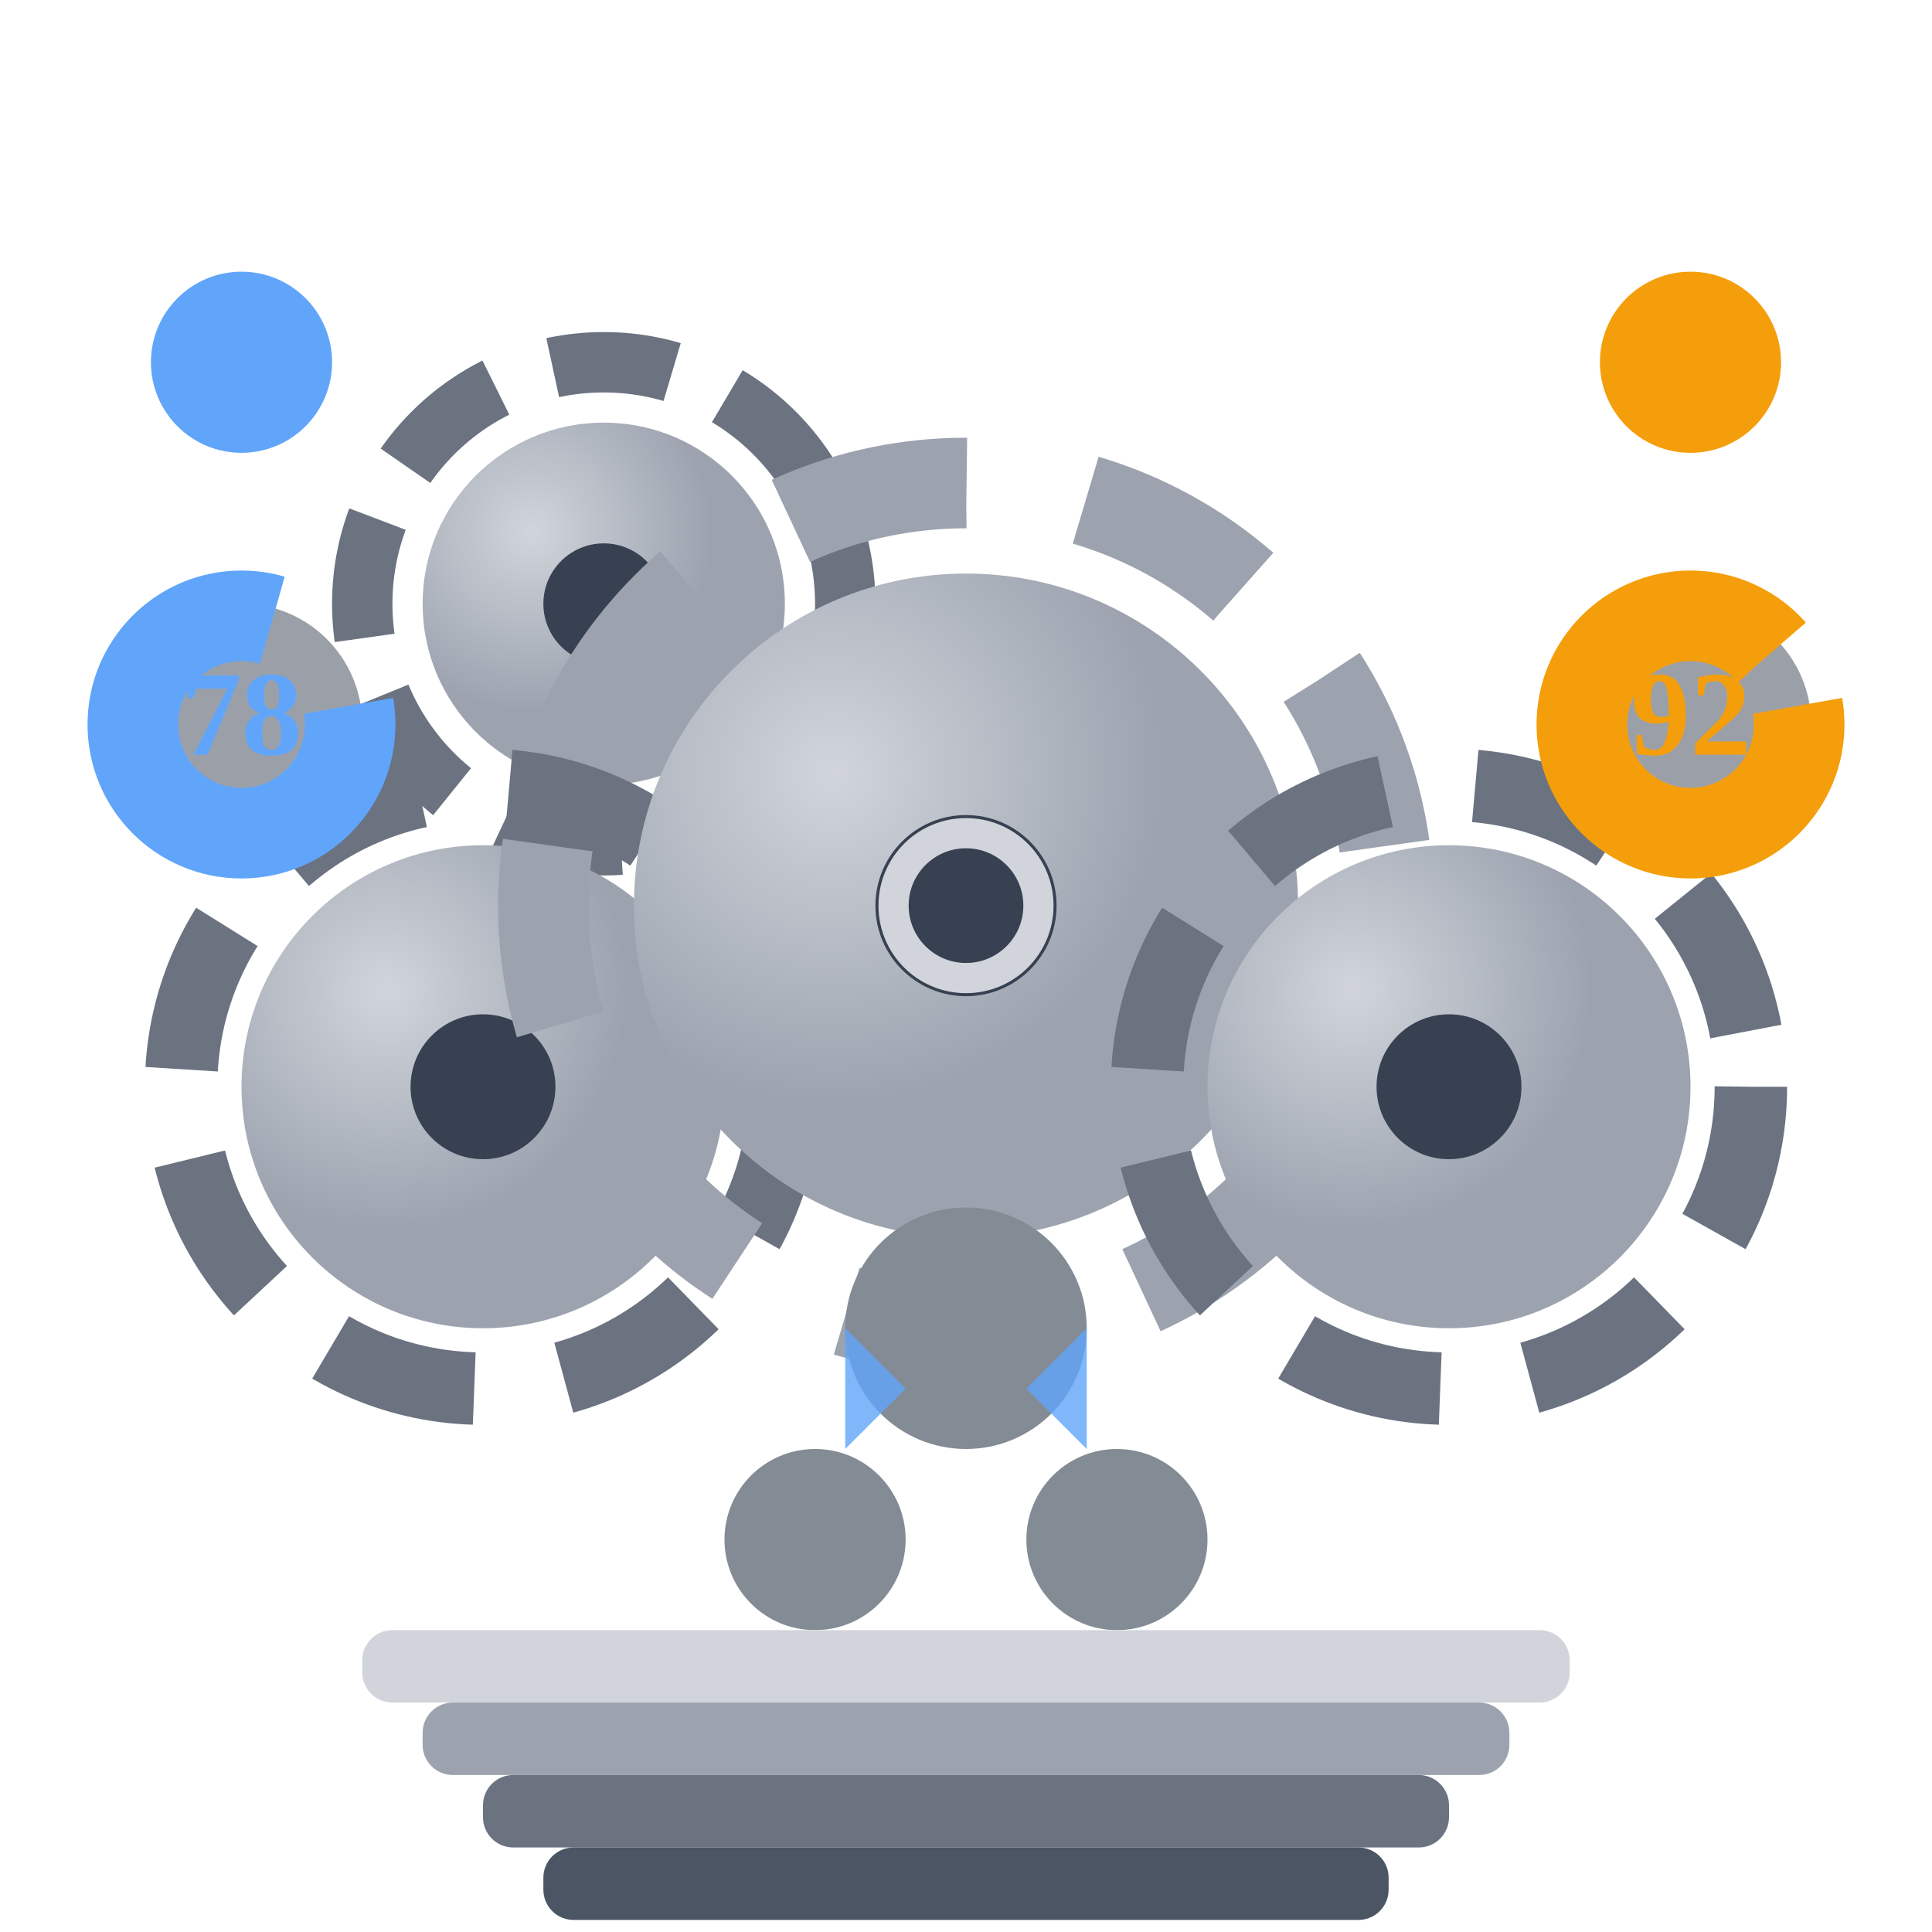
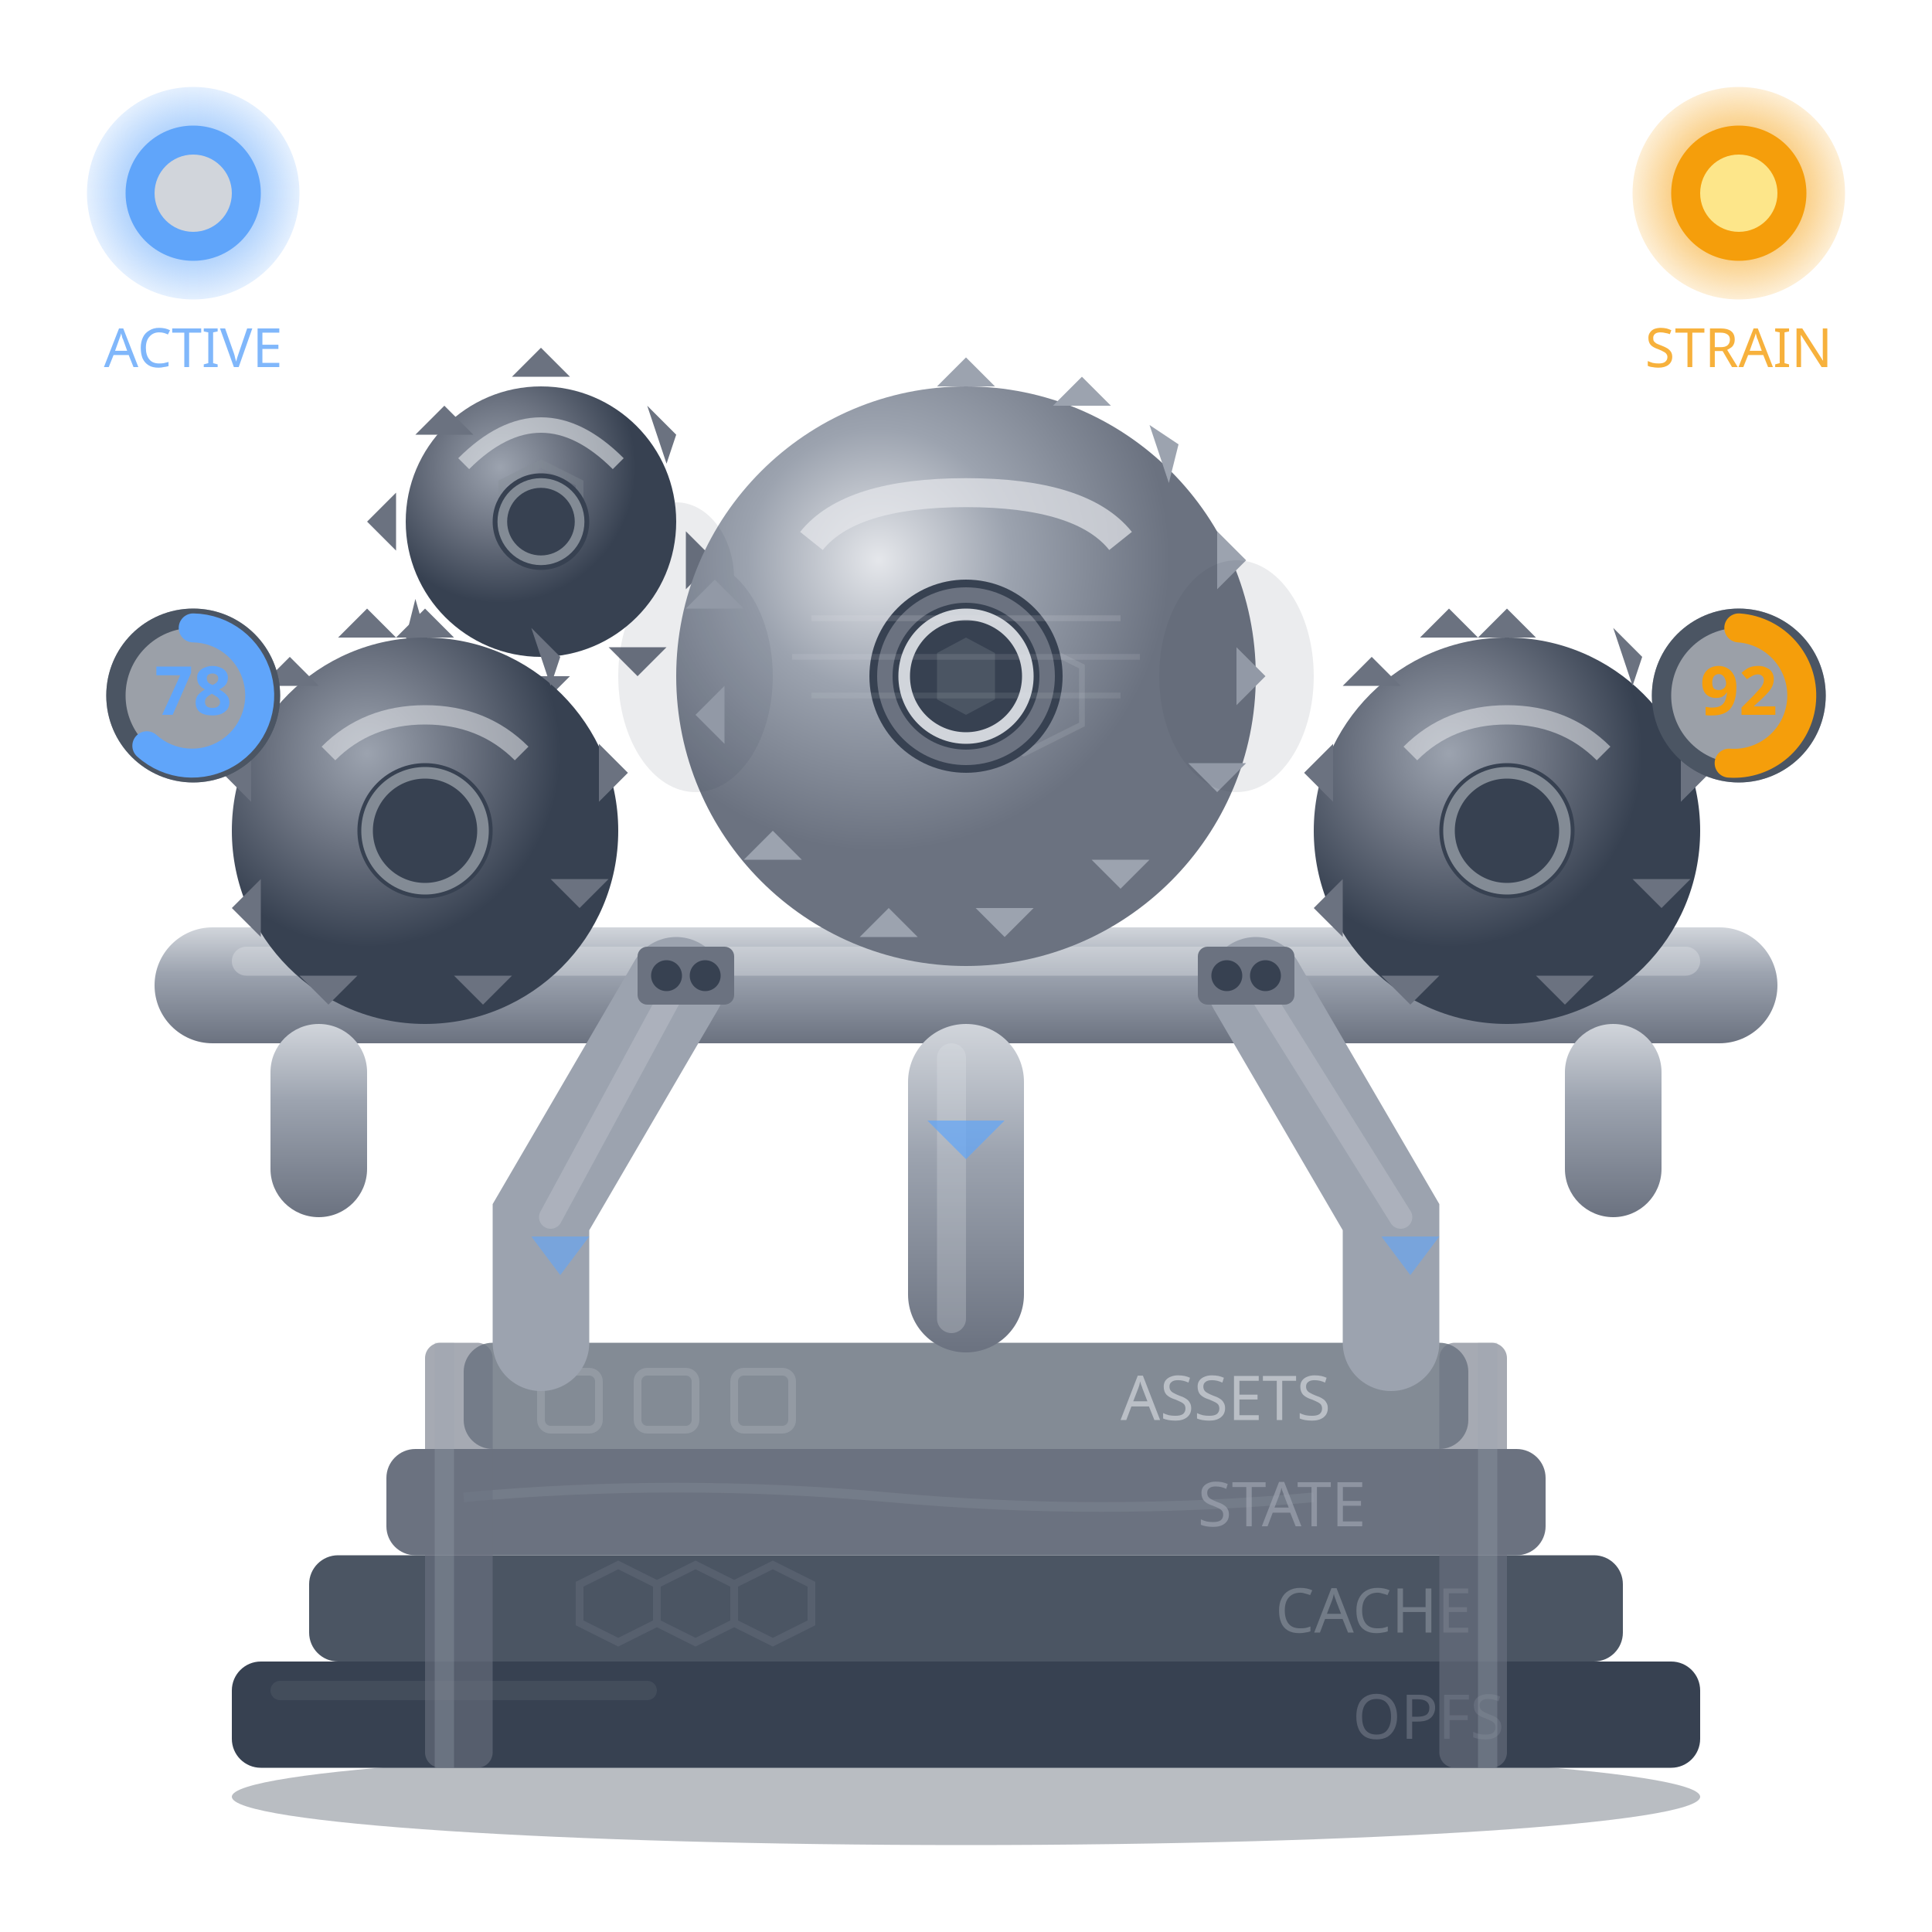
- <svg xmlns="http://www.w3.org/2000/svg" viewBox="0 0 32 32">
+ <svg xmlns="http://www.w3.org/2000/svg" viewBox="0 0 100 100">
  <defs>
-     <radialGradient id="gear" cx="0.3" cy="0.3">
+     <radialGradient id="oe-gear1" cx="0.35" cy="0.3">
+       <stop offset="0%" stop-color="#e5e7eb" />
+       <stop offset="45%" stop-color="#9ca3af" />
+       <stop offset="100%" stop-color="#6b7280" />
+     </radialGradient>
+     <radialGradient id="oe-gear2" cx="0.35" cy="0.3">
+       <stop offset="0%" stop-color="#9ca3af" />
+       <stop offset="50%" stop-color="#6b7280" />
+       <stop offset="100%" stop-color="#374151" />
+     </radialGradient>
+     <linearGradient id="oe-pipe" x1="0" y1="0" x2="0" y2="1">
      <stop offset="0%" stop-color="#d1d5db" />
-       <stop offset="100%" stop-color="#9ca3af" />
+       <stop offset="40%" stop-color="#9ca3af" />
+       <stop offset="100%" stop-color="#6b7280" />
+     </linearGradient>
+     <linearGradient id="oe-strata" x1="0" y1="0" x2="0" y2="1">
+       <stop offset="0%" stop-color="#838b95" />
+       <stop offset="100%" stop-color="#374151" />
+     </linearGradient>
+     <radialGradient id="oe-active" cx="0.5" cy="0.5" r="0.6">
+       <stop offset="0%" stop-color="#60a5fa" />
+       <stop offset="100%" stop-color="#60a5fa" stop-opacity="0" />
+     </radialGradient>
+     <radialGradient id="oe-strain" cx="0.5" cy="0.5" r="0.6">
+       <stop offset="0%" stop-color="#f59e0b" />
+       <stop offset="100%" stop-color="#f59e0b" stop-opacity="0" />
    </radialGradient>
  </defs>
-   <g transform="translate(10, 10)">
-     <circle r="3" fill="url(#gear)" />
-     <circle r="4" fill="none" stroke="#6b7280" stroke-width="1" stroke-dasharray="2 1" />
-     <circle r="1" fill="#374151" />
+   <ellipse cx="50" cy="93" rx="38" ry="2.5" fill="#374151" opacity="0.35" />
+   <rect x="12" y="86" width="76" height="5.5" rx="1.5" fill="#374151" />
+   <rect x="14" y="87" width="20" height="1" rx="0.5" fill="#4b5563" opacity="0.6" />
+   <text x="70" y="90" font-size="3.2" fill="#6b7280" font-family="sans-serif" opacity="0.7">OPFS</text>
+   <rect x="16" y="80.5" width="68" height="5.5" rx="1.5" fill="#4b5563" />
+   <g opacity="0.15">
+     <polygon points="30,82 32,81 34,82 34,84 32,85 30,84" fill="none" stroke="#9ca3af" stroke-width="0.4" />
+     <polygon points="34,82 36,81 38,82 38,84 36,85 34,84" fill="none" stroke="#9ca3af" stroke-width="0.4" />
+     <polygon points="38,82 40,81 42,82 42,84 40,85 38,84" fill="none" stroke="#9ca3af" stroke-width="0.4" />
  </g>
-   <g transform="translate(8, 18)">
-     <circle r="4" fill="url(#gear)" />
-     <circle r="5" fill="none" stroke="#6b7280" stroke-width="1.2" stroke-dasharray="2.5 1.5" />
-     <circle r="1.2" fill="#374151" />
+   <text x="66" y="84.5" font-size="3.2" fill="#838b95" font-family="sans-serif" opacity="0.7">CACHE</text>
+   <rect x="20" y="75" width="60" height="5.5" rx="1.5" fill="#6b7280" />
+   <path d="M24,77.5 Q35,76.5 46,77.5 Q57,78.5 68,77.5" stroke="#838b95" stroke-width="0.5" fill="none" opacity="0.4" />
+   <text x="62" y="79" font-size="3.2" fill="#9ca3af" font-family="sans-serif" opacity="0.7">STATE</text>
+   <rect x="24" y="69.5" width="52" height="5.5" rx="1.5" fill="#838b95" />
+   <g opacity="0.2">
+     <rect x="28" y="71" width="3" height="3" rx="0.5" fill="none" stroke="#d1d5db" stroke-width="0.4" />
+     <rect x="33" y="71" width="3" height="3" rx="0.5" fill="none" stroke="#d1d5db" stroke-width="0.4" />
+     <rect x="38" y="71" width="3" height="3" rx="0.5" fill="none" stroke="#d1d5db" stroke-width="0.4" />
  </g>
-   <g transform="translate(16, 15)">
-     <circle r="5.5" fill="url(#gear)" />
-     <circle r="7" fill="none" stroke="#9ca3af" stroke-width="1.5" stroke-dasharray="3 2" />
-     <circle r="1.5" fill="#374151" />
-     <circle r="1.2" fill="none" stroke="#d1d5db" stroke-width="0.5" />
+   <text x="58" y="73.5" font-size="3.2" fill="#d1d5db" font-family="sans-serif" opacity="0.7">ASSETS</text>
+   <rect x="22" y="69.5" width="3.5" height="22" rx="0.8" fill="#6b7280" opacity="0.6" />
+   <rect x="22.5" y="69.5" width="1" height="22" fill="#9ca3af" opacity="0.3" />
+   <rect x="74.5" y="69.5" width="3.5" height="22" rx="0.8" fill="#6b7280" opacity="0.6" />
+   <rect x="76.5" y="69.5" width="1" height="22" fill="#9ca3af" opacity="0.3" />
+   <rect x="8" y="48" width="84" height="6" rx="3" fill="url(#oe-pipe)" />
+   <rect x="12" y="49" width="76" height="1.5" rx="0.75" fill="#e5e7eb" opacity="0.35" />
+   <rect x="47" y="53" width="6" height="17" rx="3" fill="url(#oe-pipe)" />
+   <rect x="48.5" y="54" width="1.5" height="15" rx="0.75" fill="#e5e7eb" opacity="0.25" />
+   <path d="M35,51 L28,63 L28,69.5" stroke="#9ca3af" stroke-width="5" stroke-linecap="round" fill="none" />
+   <path d="M35,51 L28.5,63" stroke="#d1d5db" stroke-width="1.2" stroke-linecap="round" fill="none" opacity="0.3" />
+   <path d="M65,51 L72,63 L72,69.5" stroke="#9ca3af" stroke-width="5" stroke-linecap="round" fill="none" />
+   <path d="M65,51 L72.5,63" stroke="#d1d5db" stroke-width="1.2" stroke-linecap="round" fill="none" opacity="0.3" />
+   <rect x="14" y="53" width="5" height="10" rx="2.5" fill="url(#oe-pipe)" />
+   <rect x="81" y="53" width="5" height="10" rx="2.5" fill="url(#oe-pipe)" />
+   <path d="M18,50 L20,48 L20,52 Z" fill="#60a5fa" opacity="0.8" />
+   <path d="M82,50 L80,48 L80,52 Z" fill="#60a5fa" opacity="0.8" />
+   <path d="M50,60 L48,58 L52,58 Z" fill="#60a5fa" opacity="0.7" />
+   <path d="M29,66 L27.5,64 L30.5,64 Z" fill="#60a5fa" opacity="0.6" />
+   <path d="M73,66 L71.5,64 L74.5,64 Z" fill="#60a5fa" opacity="0.6" />
+   <rect x="33" y="49" width="5" height="3" rx="0.5" fill="#6b7280" />
+   <circle cx="34.5" cy="50.5" r="0.8" fill="#374151" />
+   <circle cx="36.5" cy="50.5" r="0.8" fill="#374151" />
+   <rect x="62" y="49" width="5" height="3" rx="0.5" fill="#6b7280" />
+   <circle cx="63.5" cy="50.5" r="0.8" fill="#374151" />
+   <circle cx="65.5" cy="50.5" r="0.8" fill="#374151" />
+   <g>
+     <circle cx="28" cy="27" r="7" fill="url(#oe-gear2)" />
+     <path d="M28,18 L26.5,19.5 L29.5,19.5 Z M35,22.5 L33.5,21 L34.5,24 Z M37,29 L35.5,27.5 L35.5,30.5 Z M33,35 L34.5,33.5 L31.5,33.5 Z M28,36.5 L29.5,35 L26.5,35 Z M21,33 L22.5,34.5 L21.5,31 Z M19,27 L20.5,28.5 L20.5,25.5 Z M23,21 L21.5,22.5 L24.5,22.5 Z" fill="#6b7280" />
+     <polygon points="28,24 30,25 30,27 28,28 26,27 26,25" fill="none" stroke="#838b95" stroke-width="0.4" opacity="0.35" />
+     <circle cx="28" cy="27" r="2.5" fill="#374151" />
+     <circle cx="28" cy="27" r="2" fill="none" stroke="#838b95" stroke-width="0.5" />
+     <path d="M24,24 Q26,22 28,22 Q30,22 32,24" fill="none" stroke="#e5e7eb" stroke-width="0.8" opacity="0.6" />
  </g>
-   <g transform="translate(24, 18)">
-     <circle r="4" fill="url(#gear)" />
-     <circle r="5" fill="none" stroke="#6b7280" stroke-width="1.2" stroke-dasharray="2.5 1.5" />
-     <circle r="1.2" fill="#374151" />
+   <g>
+     <circle cx="22" cy="43" r="10" fill="url(#oe-gear2)" />
+     <path d="M22,31.5 L20.5,33 L23.5,33 Z M29,34 L27.5,32.5 L28.5,35.5 Z M32.5,40 L31,38.5 L31,41.5 Z M30,47 L31.5,45.5 L28.5,45.5 Z M25,52 L26.5,50.5 L23.5,50.5 Z M17,52 L18.5,50.5 L15.5,50.5 Z M12,47 L13.5,48.5 L13.5,45.5 Z M11.5,40 L13,41.5 L13,38.5 Z M15,34 L13.5,35.5 L16.5,35.5 Z M19,31.5 L20.5,33 L17.5,33 Z" fill="#6b7280" />
+     <polygon points="22,40 24,41 24,43 22,44 20,43 20,41" fill="none" stroke="#838b95" stroke-width="0.4" opacity="0.3" />
+     <circle cx="22" cy="43" r="3.5" fill="#374151" />
+     <circle cx="22" cy="43" r="3" fill="none" stroke="#838b95" stroke-width="0.6" />
+     <path d="M17,39 Q19,37 22,37 Q25,37 27,39" fill="none" stroke="#e5e7eb" stroke-width="1" opacity="0.55" />
  </g>
-   <rect x="14" y="20" width="4" height="4" rx="2" fill="#838b95" />
-   <rect x="12" y="24" width="3" height="3" rx="1.5" fill="#838b95" />
-   <rect x="17" y="24" width="3" height="3" rx="1.5" fill="#838b95" />
-   <path d="M15,23 L14,22 L14,24 Z" fill="#60a5fa" opacity="0.8" />
-   <path d="M17,23 L18,22 L18,24 Z" fill="#60a5fa" opacity="0.8" />
-   <rect x="6" y="27" width="20" height="1.2" rx="0.5" fill="#d1d5db" />
-   <rect x="7" y="28.2" width="18" height="1.2" rx="0.5" fill="#9ca3af" />
-   <rect x="8" y="29.4" width="16" height="1.2" rx="0.5" fill="#6b7280" />
-   <rect x="9" y="30.6" width="14" height="1.2" rx="0.5" fill="#4b5563" />
-   <circle cx="4" cy="6" r="1.5" fill="#60a5fa" />
-   <circle cx="28" cy="6" r="1.5" fill="#f59e0b" />
-   <g transform="translate(4, 12)">
-     <circle r="2" fill="#374151" opacity="0.5" />
-     <circle r="1.8" fill="none" stroke="#60a5fa" stroke-width="1.5" stroke-dasharray="9 2" />
-     <text y="0.5" font-size="2" fill="#60a5fa" text-anchor="middle" font-weight="bold">78</text>
+   <g>
+     <circle cx="78" cy="43" r="10" fill="url(#oe-gear2)" />
+     <path d="M78,31.5 L76.5,33 L79.5,33 Z M85,34 L83.5,32.5 L84.5,35.5 Z M88.5,40 L87,38.5 L87,41.5 Z M86,47 L87.5,45.5 L84.5,45.5 Z M81,52 L82.5,50.5 L79.5,50.5 Z M73,52 L74.5,50.5 L71.5,50.5 Z M68,47 L69.5,48.5 L69.5,45.5 Z M67.5,40 L69,41.5 L69,38.5 Z M71,34 L69.5,35.5 L72.5,35.5 Z M75,31.5 L76.5,33 L73.5,33 Z" fill="#6b7280" />
+     <polygon points="78,40 80,41 80,43 78,44 76,43 76,41" fill="none" stroke="#838b95" stroke-width="0.4" opacity="0.3" />
+     <circle cx="78" cy="43" r="3.5" fill="#374151" />
+     <circle cx="78" cy="43" r="3" fill="none" stroke="#838b95" stroke-width="0.6" />
+     <path d="M73,39 Q75,37 78,37 Q81,37 83,39" fill="none" stroke="#e5e7eb" stroke-width="1" opacity="0.55" />
  </g>
-   <g transform="translate(28, 12)">
-     <circle r="2" fill="#374151" opacity="0.5" />
-     <circle r="1.8" fill="none" stroke="#f59e0b" stroke-width="1.5" stroke-dasharray="10 1" />
-     <text y="0.5" font-size="2" fill="#f59e0b" text-anchor="middle" font-weight="bold">92</text>
+   <g>
+     <circle cx="50" cy="35" r="15" fill="url(#oe-gear1)" />
+     <path d="M50,18.5 L48.5,20 L51.5,20 Z M56,19.5 L54.5,21 L57.5,21 Z M61,23 L59.5,22 L60.5,25 Z M64.5,29 L63,27.5 L63,30.5 Z M65.5,35 L64,33.5 L64,36.5 Z M63,41 L64.5,39.5 L61.5,39.5 Z M58,46 L59.5,44.5 L56.5,44.5 Z M52,48.5 L53.5,47 L50.5,47 Z M46,47 L47.5,48.5 L44.5,48.5 Z M40,43 L41.5,44.5 L38.5,44.5 Z M36,37 L37.5,38.5 L37.5,35.5 Z M37,30 L35.5,31.5 L38.5,31.5 Z" fill="#9ca3af" />
+     <polygon points="50,31.5 53,33 53,36 50,37.5 47,36 47,33" fill="none" stroke="#d1d5db" stroke-width="0.5" opacity="0.25" />
+     <polygon points="53,33 56,34.5 56,37.5 53,39 50,37.5 50,34.5" fill="none" stroke="#d1d5db" stroke-width="0.3" opacity="0.15" />
+     <circle cx="50" cy="35" r="5" fill="#374151" />
+     <circle cx="50" cy="35" r="4.2" fill="none" stroke="#6b7280" stroke-width="0.8" />
+     <circle cx="50" cy="35" r="3.2" fill="none" stroke="#d1d5db" stroke-width="0.6" />
+     <polygon points="50,33 51.5,33.8 51.5,36.2 50,37 48.5,36.2 48.5,33.8" fill="#4b5563" />
+     <path d="M42,28 Q44,25.5 50,25.5 Q56,25.5 58,28" fill="none" stroke="#e5e7eb" stroke-width="1.5" opacity="0.7" />
+     <line x1="42" y1="32" x2="58" y2="32" stroke="#e5e7eb" stroke-width="0.3" opacity="0.15" />
+     <line x1="41" y1="34" x2="59" y2="34" stroke="#e5e7eb" stroke-width="0.3" opacity="0.12" />
+     <line x1="42" y1="36" x2="58" y2="36" stroke="#e5e7eb" stroke-width="0.3" opacity="0.1" />
+   </g>
+   <circle cx="10" cy="10" r="5.5" fill="url(#oe-active)" />
+   <circle cx="10" cy="10" r="3.5" fill="#60a5fa" />
+   <circle cx="10" cy="10" r="2" fill="#d1d5db" />
+   <text x="10" y="19" font-size="2.8" fill="#60a5fa" text-anchor="middle" font-family="sans-serif" opacity="0.8">ACTIVE</text>
+   <circle cx="90" cy="10" r="5.5" fill="url(#oe-strain)" />
+   <circle cx="90" cy="10" r="3.5" fill="#f59e0b" />
+   <circle cx="90" cy="10" r="2" fill="#fde68a" />
+   <text x="90" y="19" font-size="2.8" fill="#f59e0b" text-anchor="middle" font-family="sans-serif" opacity="0.8">STRAIN</text>
+   <g transform="translate(10, 36)">
+     <circle r="4.5" fill="#374151" opacity="0.5" />
+     <circle r="4" fill="none" stroke="#4b5563" stroke-width="1" />
+     <path d="M0,-3.5 A3.5,3.5 0 1,1 -2.4,2.6" stroke="#60a5fa" stroke-width="1.5" fill="none" stroke-linecap="round" />
+     <text y="1" font-size="3.5" fill="#60a5fa" text-anchor="middle" font-weight="bold" font-family="sans-serif">78</text>
+   </g>
+   <g transform="translate(90, 36)">
+     <circle r="4.5" fill="#374151" opacity="0.5" />
+     <circle r="4" fill="none" stroke="#4b5563" stroke-width="1" />
+     <path d="M0,-3.5 A3.5,3.5 0 1,1 -0.5,3.5" stroke="#f59e0b" stroke-width="1.5" fill="none" stroke-linecap="round" />
+     <text y="1" font-size="3.5" fill="#f59e0b" text-anchor="middle" font-weight="bold" font-family="sans-serif">92</text>
+   </g>
+   <g opacity="0.1">
+     <ellipse cx="36" cy="35" rx="4" ry="6" fill="#374151" />
+     <ellipse cx="64" cy="35" rx="4" ry="6" fill="#374151" />
+     <ellipse cx="35" cy="30" rx="3" ry="4" fill="#374151" />
  </g>
</svg>
